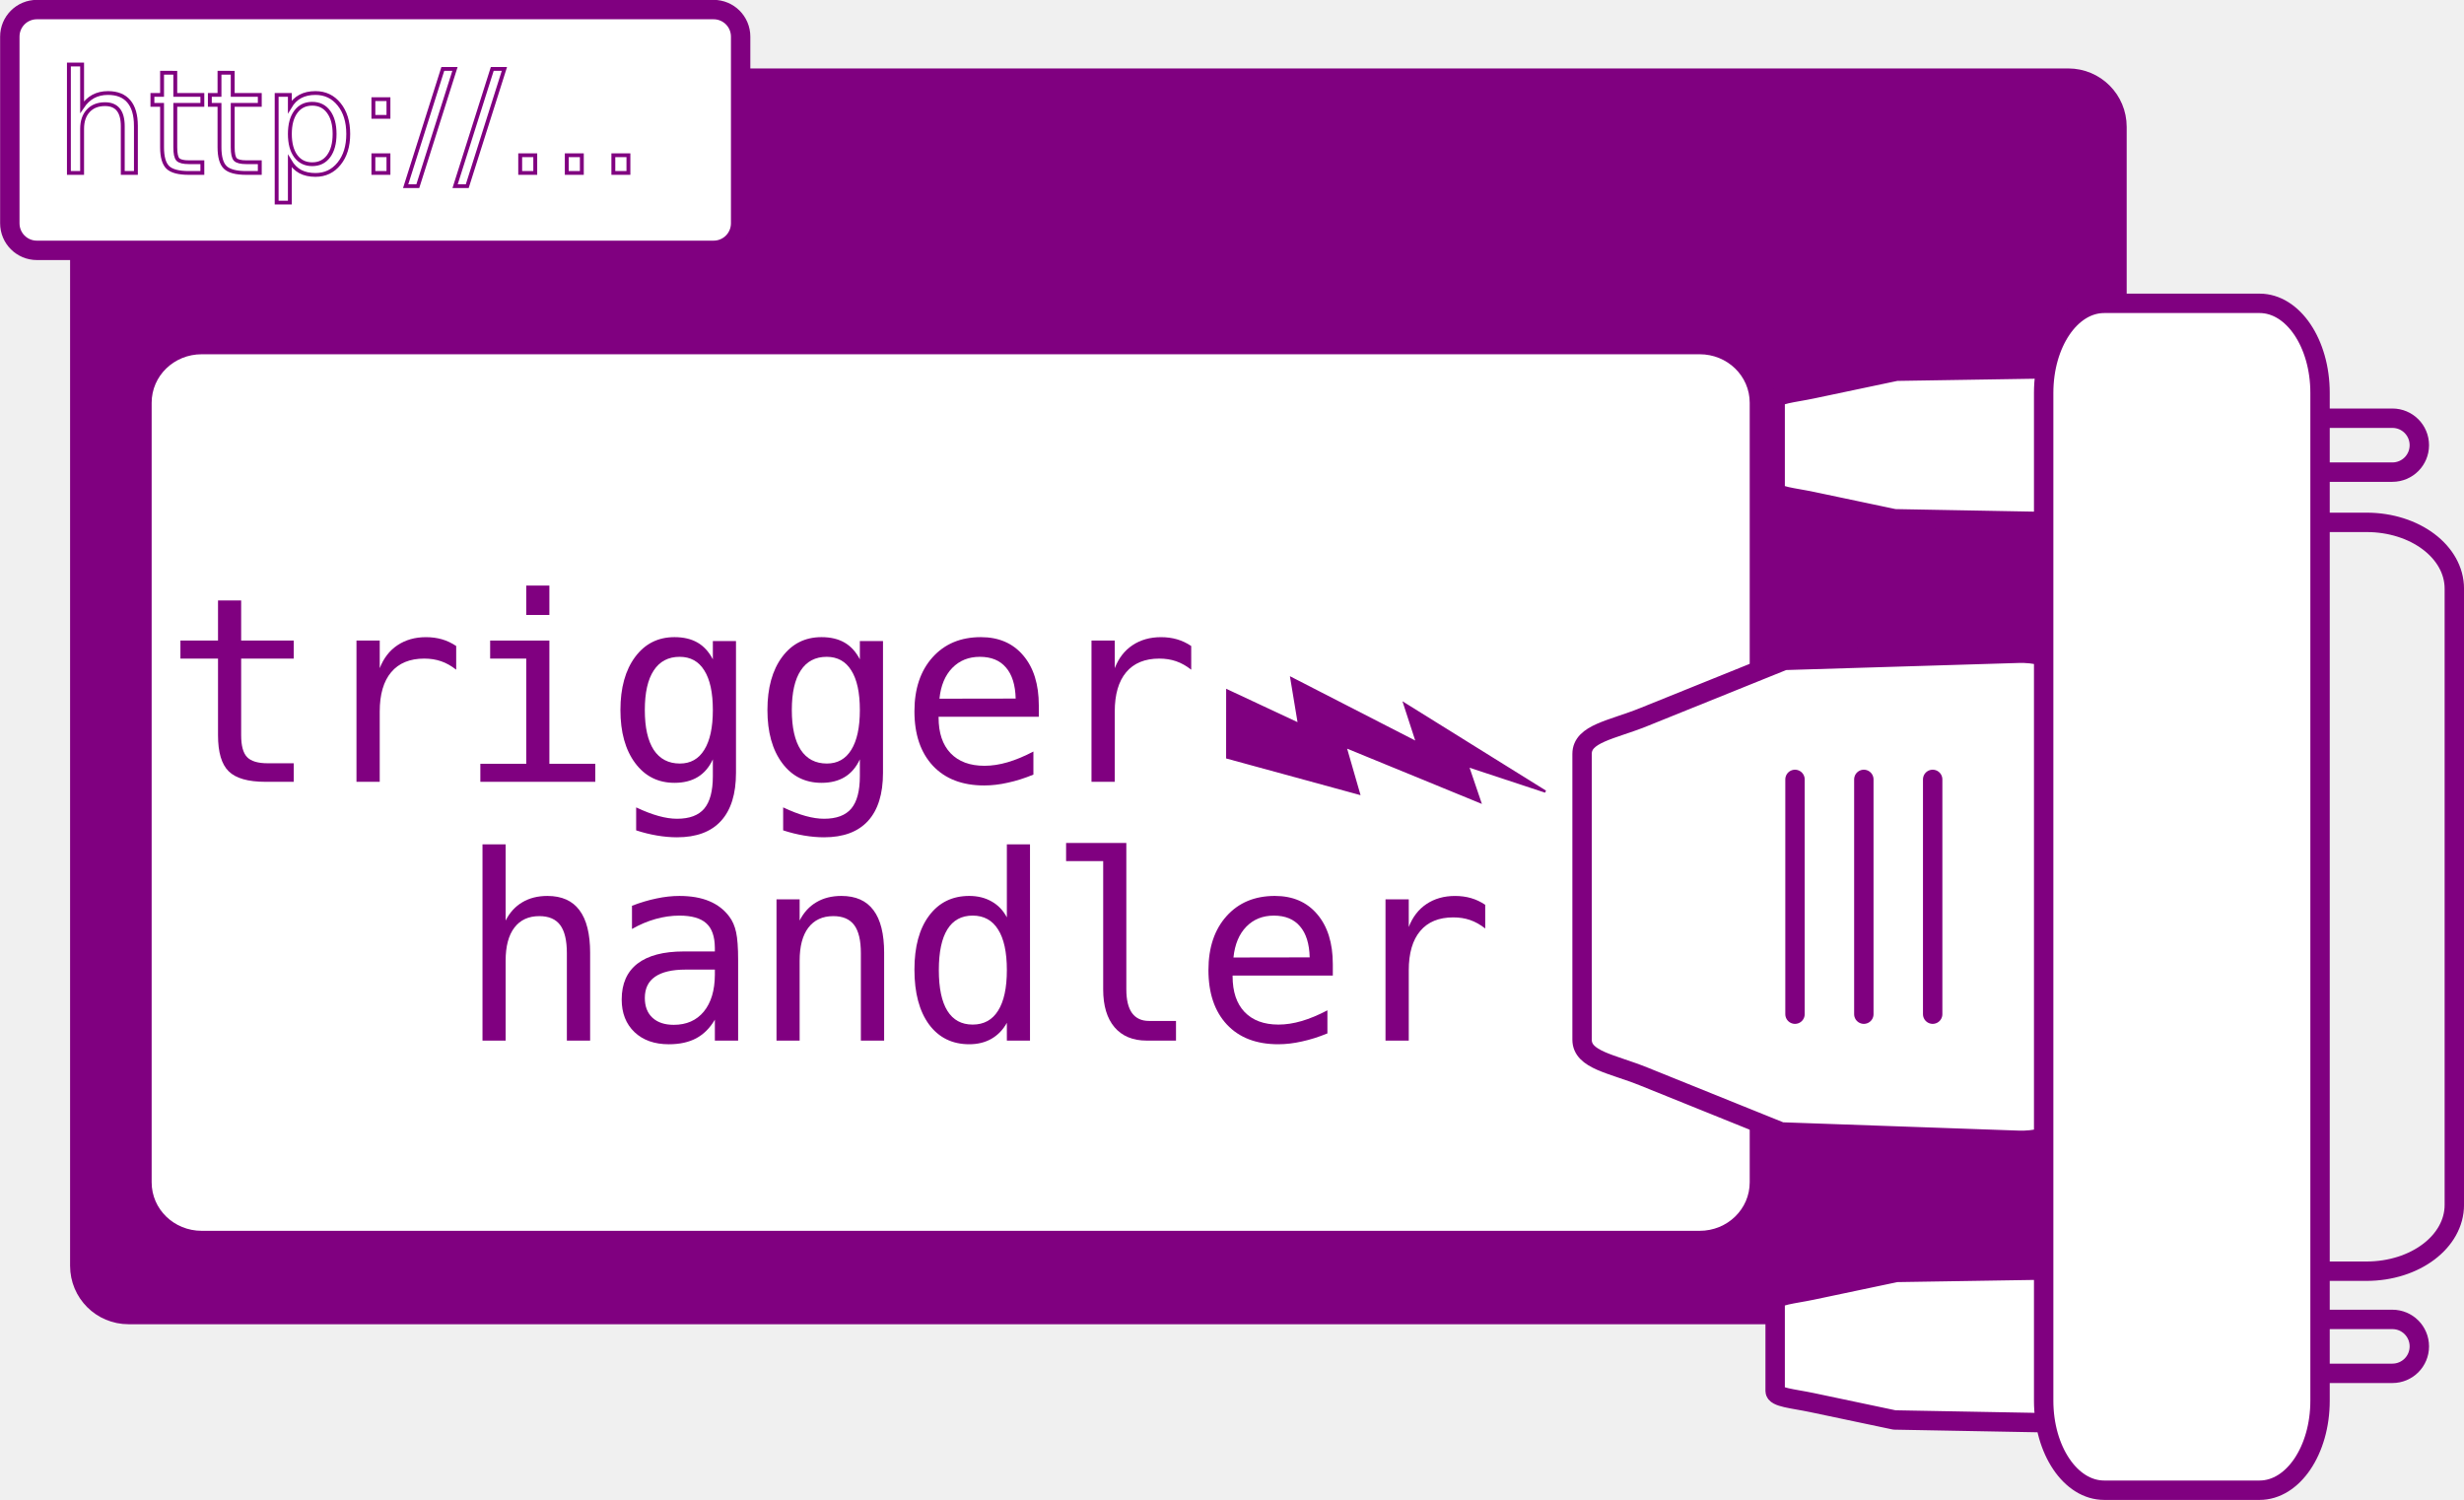
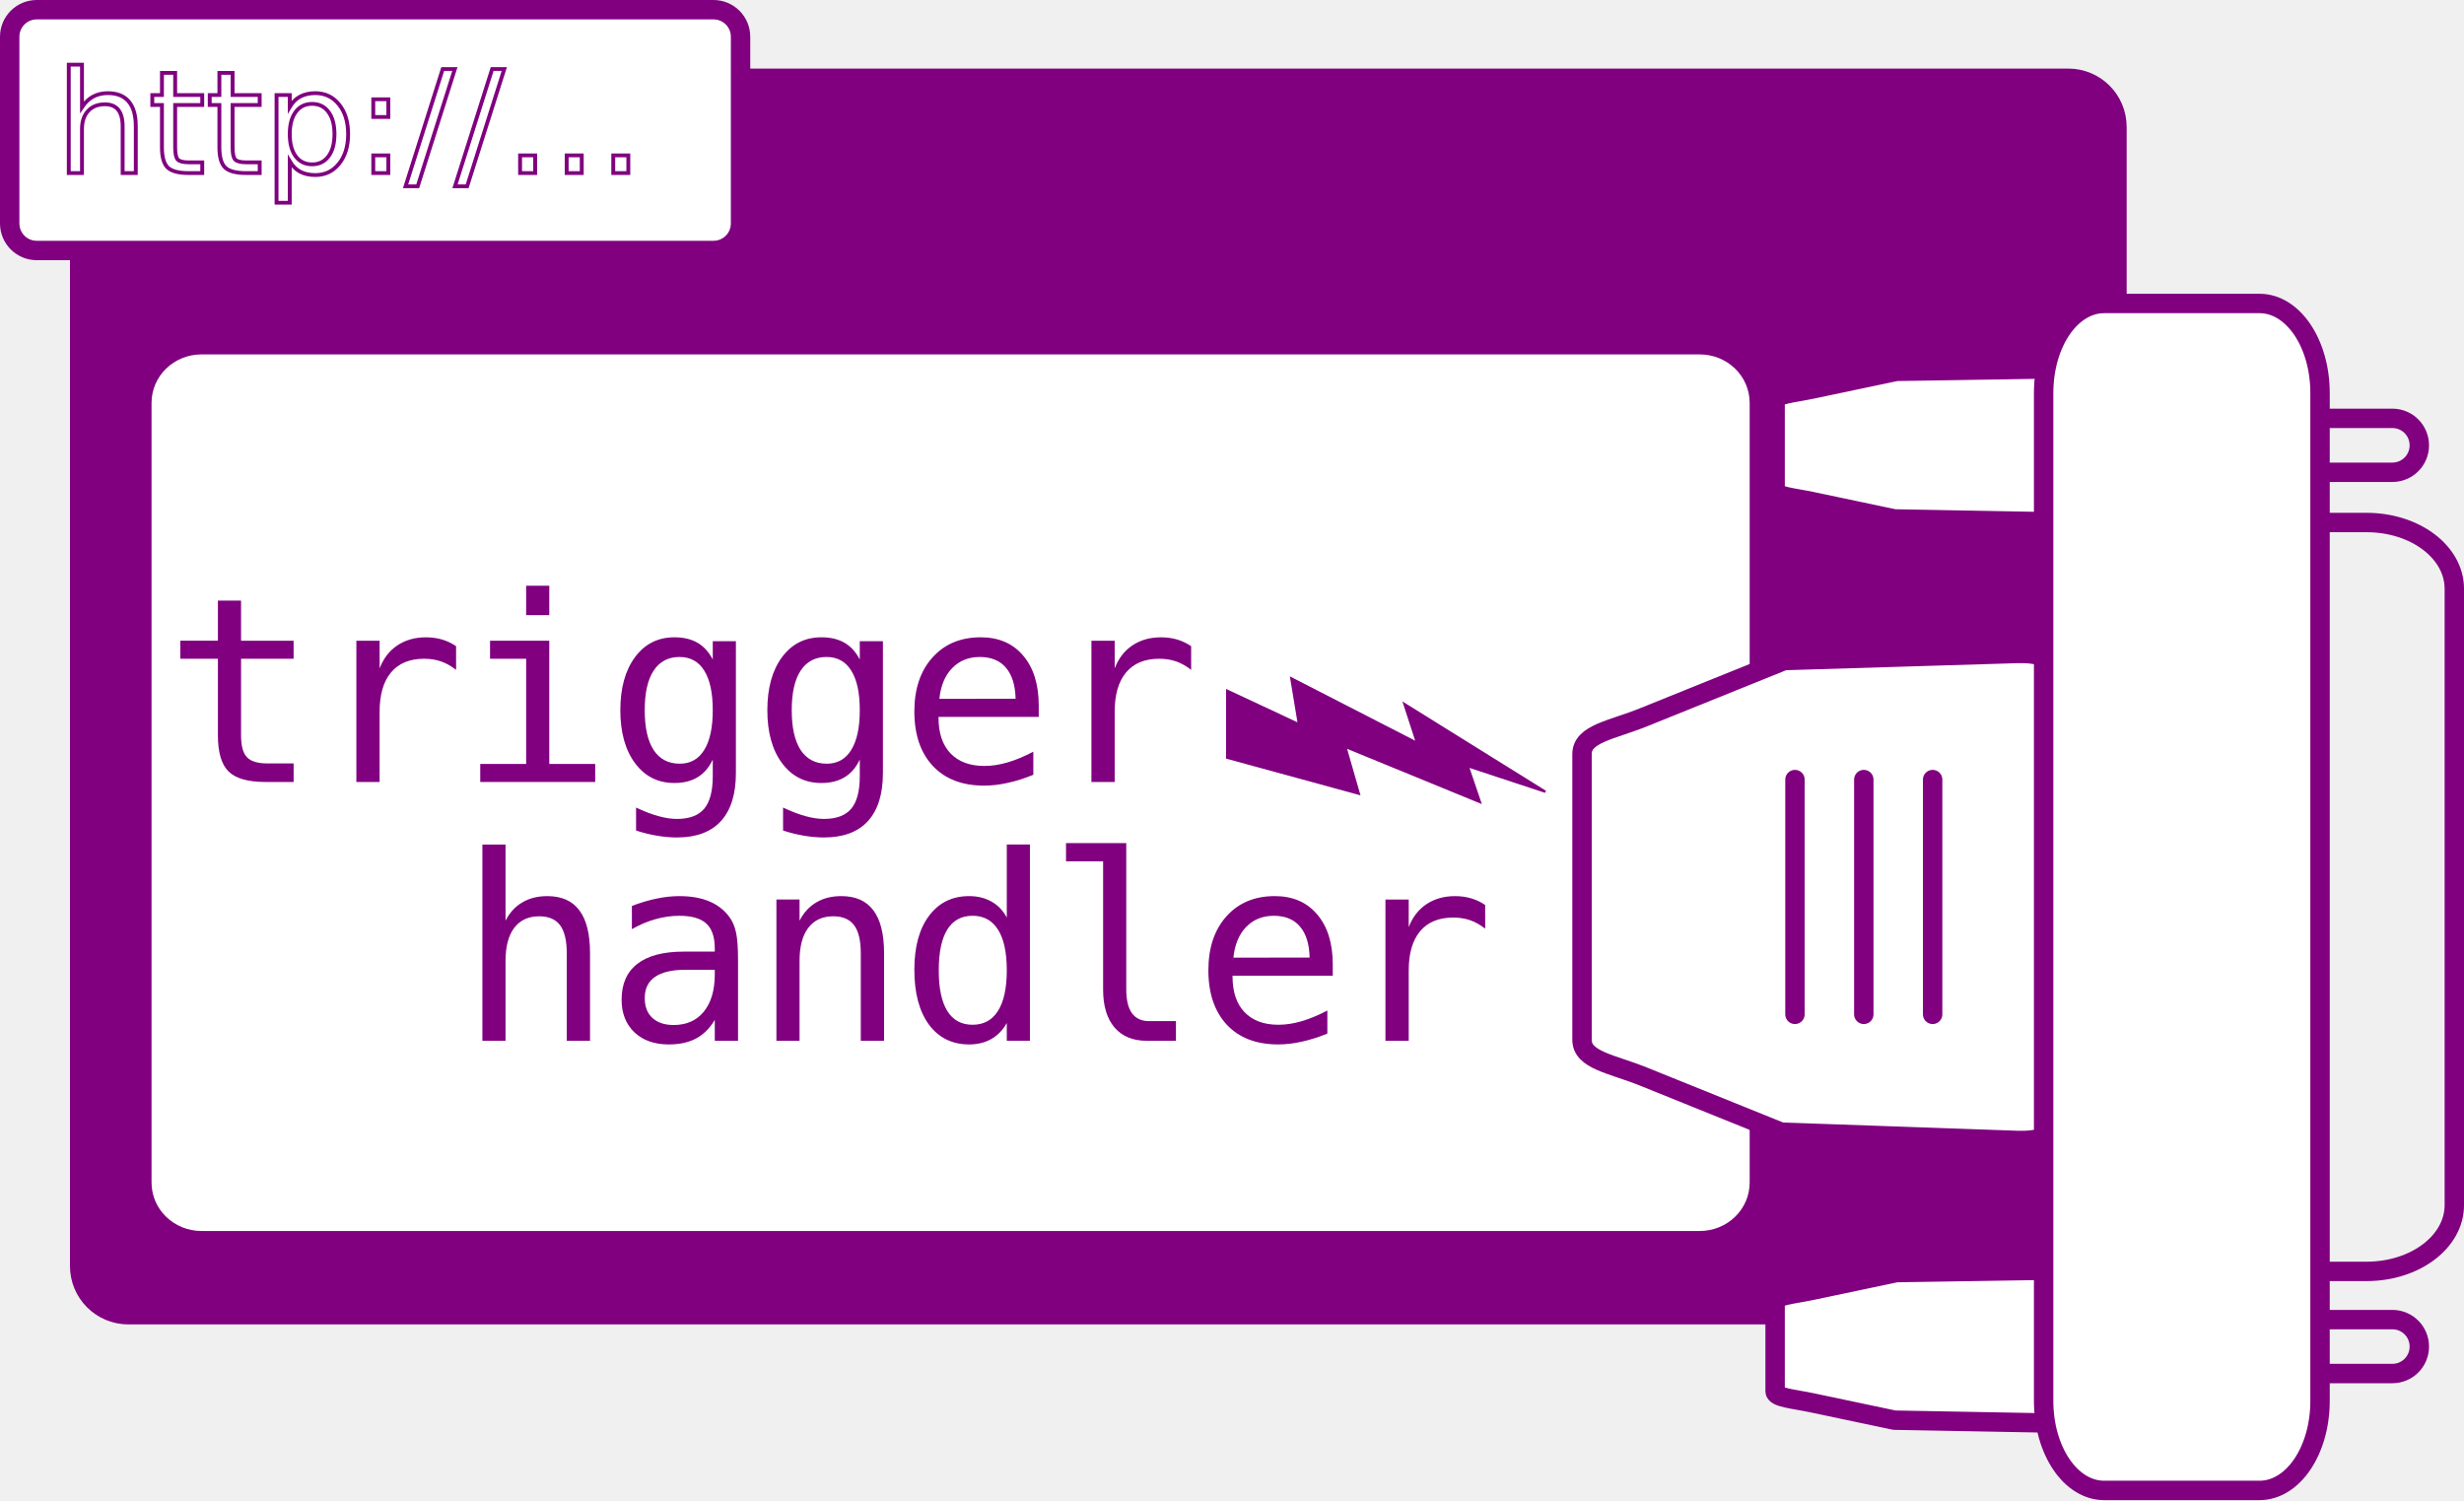
- <svg xmlns="http://www.w3.org/2000/svg" width="198.843mm" height="121.05mm" viewBox="0 0 198.843 121.05" version="1.1" id="svg1387">
+ <svg xmlns="http://www.w3.org/2000/svg" width="52.986mm" height="32.26mm" viewBox="0 0 52.986 32.26" version="1.1" id="svg1387">
  <defs id="defs1381" />
-   <g id="layer1" transform="translate(-22.28673,-32.36774)">
-     <path style="opacity:1;fill:#800080;fill-opacity:1;stroke:#800080;stroke-width:3.711;stroke-linecap:round;stroke-linejoin:bevel;stroke-miterlimit:4;stroke-dasharray:none;stroke-dashoffset:0;stroke-opacity:1" d="M 32.657,39.747 H 189.194 c 1.584,0 2.859,1.275 2.859,2.859 v 91.917 c 0,1.584 -1.275,2.859 -2.859,2.859 H 32.657 c -1.584,0 -2.859,-1.275 -2.859,-2.859 V 42.606 c 0,-1.584 1.275,-2.859 2.859,-2.859 z" id="rect1040" />
-     <path style="opacity:1;fill:#ffffff;fill-opacity:1;stroke:none;stroke-width:3.711;stroke-linecap:round;stroke-linejoin:bevel;stroke-miterlimit:4;stroke-dasharray:none;stroke-dashoffset:0;stroke-opacity:1" d="M 38.564,60.958 H 159.448 c 2.238,0 4.039,1.746 4.039,3.914 v 62.913 c 0,2.168 -1.801,3.914 -4.039,3.914 H 38.564 c -2.238,0 -4.039,-1.746 -4.039,-3.914 V 64.872 c 0,-2.168 1.801,-3.914 4.039,-3.914 z" id="rect1040-1" />
-     <path style="opacity:1;fill:#ffffff;fill-opacity:1;stroke:#800080;stroke-width:1.565;stroke-linecap:round;stroke-linejoin:bevel;stroke-miterlimit:4;stroke-dasharray:none;stroke-dashoffset:0;stroke-opacity:1" d="m 154.925,90.242 11.345,-4.578 18.906,-0.575 c 2.661,-0.081 4.966,1.322 4.966,2.965 v 33.375 c 0,1.642 -2.305,3.058 -4.966,2.965 l -19.15,-0.674 -11.101,-4.48 c -2.562,-1.034 -4.966,-1.322 -4.966,-2.965 V 93.207 c 0,-1.642 2.404,-1.931 4.966,-2.965 z" id="rect36-3" />
-     <path style="opacity:1;fill:none;fill-opacity:1;stroke:#800080;stroke-width:1.565;stroke-linecap:round;stroke-linejoin:bevel;stroke-miterlimit:4;stroke-dasharray:none;stroke-dashoffset:0;stroke-opacity:1" d="m 207.187,138.849 h 8.162 c 1.206,0 2.176,0.971 2.176,2.176 0,1.206 -0.971,2.176 -2.176,2.176 h -8.162 c -1.206,0 -2.176,-0.971 -2.176,-2.176 0,-1.206 0.971,-2.176 2.176,-2.176 z" id="rect930-6" />
-     <path style="opacity:1;fill:#ffffff;fill-opacity:1;stroke:#800080;stroke-width:1.565;stroke-linecap:round;stroke-linejoin:bevel;stroke-miterlimit:4;stroke-dasharray:none;stroke-dashoffset:0;stroke-opacity:1" d="m 168.516,63.759 6.799,-1.432 11.329,-0.18 c 1.595,-0.025 2.976,0.414 2.976,0.928 v 10.442 c 0,0.514 -1.382,0.957 -2.976,0.928 l -11.476,-0.211 -6.652,-1.402 c -1.535,-0.324 -2.976,-0.414 -2.976,-0.928 v -7.217 c 0,-0.514 1.441,-0.604 2.976,-0.928 z" id="rect36-3-6" />
-     <path style="opacity:1;fill:#ffffff;fill-opacity:1;stroke:#800080;stroke-width:1.565;stroke-linecap:round;stroke-linejoin:bevel;stroke-miterlimit:4;stroke-dasharray:none;stroke-dashoffset:0;stroke-opacity:1" d="m 168.516,136.489 6.799,-1.432 11.329,-0.18 c 1.595,-0.025 2.976,0.414 2.976,0.928 v 10.442 c 0,0.514 -1.382,0.957 -2.976,0.928 l -11.476,-0.211 -6.652,-1.402 c -1.535,-0.324 -2.976,-0.414 -2.976,-0.928 v -7.217 c 0,-0.514 1.441,-0.604 2.976,-0.928 z" id="rect36-3-6-7" />
-     <path style="opacity:1;fill:none;fill-opacity:1;stroke:#800080;stroke-width:1.565;stroke-linecap:round;stroke-linejoin:bevel;stroke-miterlimit:4;stroke-dasharray:none;stroke-dashoffset:0;stroke-opacity:1" d="m 207.187,66.119 h 8.162 c 1.206,0 2.176,0.971 2.176,2.176 0,1.206 -0.971,2.176 -2.176,2.176 h -8.162 c -1.206,0 -2.176,-0.971 -2.176,-2.176 0,-1.206 0.971,-2.176 2.176,-2.176 z" id="rect930" />
-     <path style="opacity:1;fill:#000000;fill-opacity:0;stroke:#800080;stroke-width:1.565;stroke-linecap:round;stroke-linejoin:bevel;stroke-miterlimit:4;stroke-dasharray:none;stroke-dashoffset:0;stroke-opacity:1" d="m 209.513,74.524 h 3.751 c 3.925,0 7.085,2.387 7.085,5.351 v 49.732 c 0,2.964 -3.16,5.351 -7.085,5.351 h -3.751" id="rect32" />
-     <path style="opacity:1;fill:#ffffff;fill-opacity:1;stroke:#800080;stroke-width:1.565;stroke-linecap:round;stroke-linejoin:bevel;stroke-miterlimit:4;stroke-dasharray:none;stroke-dashoffset:0;stroke-opacity:1" d="m 192.088,56.848 h 12.546 c 2.703,0 4.879,3.222 4.879,7.225 v 81.336 c 0,4.003 -2.176,7.225 -4.879,7.225 h -12.546 c -2.703,0 -4.879,-3.222 -4.879,-7.225 V 64.074 c 0,-4.003 2.176,-7.225 4.879,-7.225 z" id="rect36" />
-     <path style="fill:none;stroke:#800080;stroke-width:1.565;stroke-linecap:round;stroke-linejoin:miter;stroke-miterlimit:4;stroke-dasharray:none;stroke-opacity:1" d="m 167.142,95.268 v 18.947" id="path892" />
-     <path style="fill:none;stroke:#800080;stroke-width:1.565;stroke-linecap:round;stroke-linejoin:miter;stroke-miterlimit:4;stroke-dasharray:none;stroke-opacity:1" d="m 172.697,95.268 v 18.947" id="path892-5" />
-     <path style="fill:none;stroke:#800080;stroke-width:1.565;stroke-linecap:round;stroke-linejoin:miter;stroke-miterlimit:4;stroke-dasharray:none;stroke-opacity:1" d="m 178.252,95.268 v 18.947" id="path892-3" />
-     <g aria-label="trigger    handler " transform="scale(0.9984936,1.001509)" style="font-style:normal;font-weight:normal;font-size:20.814px;line-height:0.5;font-family:sans-serif;letter-spacing:0px;word-spacing:0px;fill:#800080;fill-opacity:1;stroke:none;stroke-width:0.327" id="text967">
-       <path d="m 41.811,80.705 v 3.232 h 4.248 v 1.453 h -4.248 v 6.179 q 0,1.26 0.478,1.758 0.478,0.498 1.667,0.498 h 2.104 v 1.494 h -2.287 q -2.104,0 -2.968,-0.844 -0.864,-0.844 -0.864,-2.907 v -6.179 h -3.039 v -1.453 h 3.039 v -3.232 z" style="font-style:normal;font-variant:normal;font-weight:normal;font-stretch:normal;font-family:monospace;-inkscape-font-specification:monospace;letter-spacing:-0.64px;fill:#800080;stroke:none;stroke-width:0.327" id="path1556" />
-       <path d="m 59.19,86.284 q -0.6,-0.468 -1.22,-0.681 -0.62,-0.213 -1.362,-0.213 -1.748,0 -2.673,1.098 -0.925,1.098 -0.925,3.171 v 5.661 H 51.131 V 83.937 h 1.88 v 2.226 q 0.468,-1.209 1.433,-1.85 0.976,-0.65 2.307,-0.65 0.691,0 1.291,0.173 0.6,0.173 1.148,0.539 z" style="font-style:normal;font-variant:normal;font-weight:normal;font-stretch:normal;font-family:monospace;-inkscape-font-specification:monospace;letter-spacing:-0.64px;fill:#800080;stroke:none;stroke-width:0.327" id="path1558" />
-       <path d="m 61.935,83.937 h 4.787 v 9.929 h 3.71 v 1.453 h -9.289 v -1.453 h 3.71 V 85.39 H 61.935 Z m 2.917,-4.431 h 1.87 v 2.368 h -1.87 z" style="font-style:normal;font-variant:normal;font-weight:normal;font-stretch:normal;font-family:monospace;-inkscape-font-specification:monospace;letter-spacing:-0.64px;fill:#800080;stroke:none;stroke-width:0.327" id="path1560" />
-       <path d="m 79.934,89.536 q 0,-2.104 -0.691,-3.191 -0.681,-1.098 -1.992,-1.098 -1.372,0 -2.094,1.098 -0.722,1.087 -0.722,3.191 0,2.104 0.722,3.212 0.732,1.098 2.114,1.098 1.291,0 1.972,-1.108 0.691,-1.108 0.691,-3.201 z m 1.87,5.051 q 0,2.561 -1.209,3.882 -1.209,1.321 -3.557,1.321 -0.772,0 -1.616,-0.142 -0.844,-0.142 -1.687,-0.417 v -1.85 q 0.996,0.468 1.809,0.691 0.813,0.224 1.494,0.224 1.514,0 2.205,-0.823 0.691,-0.823 0.691,-2.612 v -0.081 -1.27 q -0.447,0.955 -1.22,1.423 -0.772,0.468 -1.88,0.468 -1.992,0 -3.181,-1.596 -1.189,-1.596 -1.189,-4.269 0,-2.683 1.189,-4.279 1.189,-1.596 3.181,-1.596 1.098,0 1.86,0.437 0.762,0.437 1.24,1.352 v -1.474 h 1.87 z" style="font-style:normal;font-variant:normal;font-weight:normal;font-stretch:normal;font-family:monospace;-inkscape-font-specification:monospace;letter-spacing:-0.64px;fill:#800080;stroke:none;stroke-width:0.327" id="path1562" />
-       <path d="m 91.815,89.536 q 0,-2.104 -0.691,-3.191 -0.681,-1.098 -1.992,-1.098 -1.372,0 -2.094,1.098 -0.722,1.087 -0.722,3.191 0,2.104 0.722,3.212 0.732,1.098 2.114,1.098 1.291,0 1.972,-1.108 0.691,-1.108 0.691,-3.201 z m 1.87,5.051 q 0,2.561 -1.209,3.882 -1.209,1.321 -3.557,1.321 -0.772,0 -1.616,-0.142 -0.844,-0.142 -1.687,-0.417 v -1.85 q 0.996,0.468 1.809,0.691 0.813,0.224 1.494,0.224 1.514,0 2.205,-0.823 0.691,-0.823 0.691,-2.612 v -0.081 -1.27 q -0.447,0.955 -1.22,1.423 -0.772,0.468 -1.88,0.468 -1.992,0 -3.181,-1.596 -1.189,-1.596 -1.189,-4.269 0,-2.683 1.189,-4.279 1.189,-1.596 3.181,-1.596 1.098,0 1.86,0.437 0.762,0.437 1.24,1.352 v -1.474 h 1.87 z" style="font-style:normal;font-variant:normal;font-weight:normal;font-stretch:normal;font-family:monospace;-inkscape-font-specification:monospace;letter-spacing:-0.64px;fill:#800080;stroke:none;stroke-width:0.327" id="path1564" />
-       <path d="m 106.278,89.16 v 0.915 h -8.1 v 0.061 q 0,1.86 0.966,2.876 0.976,1.016 2.744,1.016 0.894,0 1.87,-0.285 0.976,-0.285 2.083,-0.864 v 1.86 q -1.067,0.437 -2.063,0.65 -0.986,0.224 -1.911,0.224 -2.653,0 -4.147,-1.585 -1.494,-1.596 -1.494,-4.391 0,-2.724 1.464,-4.35 1.464,-1.626 3.903,-1.626 2.175,0 3.425,1.474 1.26,1.474 1.26,4.025 z m -1.87,-0.549 q -0.041,-1.646 -0.783,-2.5 -0.732,-0.864 -2.114,-0.864 -1.352,0 -2.226,0.894 -0.874,0.894 -1.037,2.48 z" style="font-style:normal;font-variant:normal;font-weight:normal;font-stretch:normal;font-family:monospace;-inkscape-font-specification:monospace;letter-spacing:-0.64px;fill:#800080;stroke:none;stroke-width:0.327" id="path1566" />
-       <path d="m 118.596,86.284 q -0.6,-0.468 -1.22,-0.681 -0.62,-0.213 -1.362,-0.213 -1.748,0 -2.673,1.098 -0.925,1.098 -0.925,3.171 v 5.661 h -1.88 V 83.937 h 1.88 v 2.226 q 0.468,-1.209 1.433,-1.85 0.976,-0.65 2.307,-0.65 0.691,0 1.291,0.173 0.6,0.173 1.148,0.539 z" style="font-style:normal;font-variant:normal;font-weight:normal;font-stretch:normal;font-family:monospace;-inkscape-font-specification:monospace;letter-spacing:-0.64px;fill:#800080;stroke:none;stroke-width:0.327" id="path1568" />
-       <path d="m 70.015,109.12 v 7.053 h -1.88 v -7.053 q 0,-1.535 -0.539,-2.256 -0.539,-0.722 -1.687,-0.722 -1.311,0 -2.022,0.935 -0.701,0.925 -0.701,2.663 v 6.433 h -1.87 v -15.814 h 1.87 v 6.139 q 0.498,-0.976 1.352,-1.474 0.854,-0.508 2.022,-0.508 1.738,0 2.592,1.148 0.864,1.138 0.864,3.455 z" style="font-style:normal;font-variant:normal;font-weight:normal;font-stretch:normal;font-family:monospace;-inkscape-font-specification:monospace;letter-spacing:-0.64px;fill:#800080;stroke:none;stroke-width:0.327" id="path1570" />
-       <path d="m 78.349,110.451 h -0.62 q -1.636,0 -2.47,0.579 -0.823,0.569 -0.823,1.707 0,1.026 0.62,1.596 0.62,0.569 1.718,0.569 1.545,0 2.429,-1.067 0.884,-1.077 0.894,-2.968 v -0.417 z m 3.628,-0.772 v 6.494 H 80.097 v -1.687 q -0.6,1.016 -1.514,1.504 -0.905,0.478 -2.205,0.478 -1.738,0 -2.775,-0.976 -1.037,-0.986 -1.037,-2.632 0,-1.901 1.27,-2.886 1.281,-0.986 3.75,-0.986 h 2.51 v -0.295 q -0.01,-1.362 -0.691,-1.972 -0.681,-0.62 -2.175,-0.62 -0.955,0 -1.931,0.274 -0.976,0.274 -1.901,0.803 v -1.87 q 1.037,-0.396 1.982,-0.589 0.955,-0.203 1.85,-0.203 1.413,0 2.409,0.417 1.006,0.417 1.626,1.25 0.386,0.508 0.549,1.26 0.163,0.742 0.163,2.236 z" style="font-style:normal;font-variant:normal;font-weight:normal;font-stretch:normal;font-family:monospace;-inkscape-font-specification:monospace;letter-spacing:-0.64px;fill:#800080;stroke:none;stroke-width:0.327" id="path1572" />
-       <path d="m 93.777,109.12 v 7.053 h -1.88 v -7.053 q 0,-1.535 -0.539,-2.256 -0.539,-0.722 -1.687,-0.722 -1.311,0 -2.022,0.935 -0.701,0.925 -0.701,2.663 v 6.433 h -1.87 v -11.383 h 1.87 v 1.707 q 0.498,-0.976 1.352,-1.474 0.854,-0.508 2.022,-0.508 1.738,0 2.592,1.148 0.864,1.138 0.864,3.455 z" style="font-style:normal;font-variant:normal;font-weight:normal;font-stretch:normal;font-family:monospace;-inkscape-font-specification:monospace;letter-spacing:-0.64px;fill:#800080;stroke:none;stroke-width:0.327" id="path1574" />
-       <path d="m 103.696,106.243 v -5.885 h 1.87 v 15.814 h -1.87 v -1.433 q -0.468,0.844 -1.25,1.291 -0.772,0.437 -1.789,0.437 -2.063,0 -3.252,-1.596 -1.179,-1.606 -1.179,-4.421 0,-2.775 1.189,-4.35 1.189,-1.585 3.242,-1.585 1.026,0 1.809,0.447 0.783,0.437 1.23,1.281 z m -5.498,4.248 q 0,2.175 0.691,3.283 0.691,1.108 2.043,1.108 1.352,0 2.053,-1.118 0.711,-1.118 0.711,-3.273 0,-2.165 -0.711,-3.273 -0.701,-1.118 -2.053,-1.118 -1.352,0 -2.043,1.108 -0.691,1.108 -0.691,3.283 z" style="font-style:normal;font-variant:normal;font-weight:normal;font-stretch:normal;font-family:monospace;-inkscape-font-specification:monospace;letter-spacing:-0.64px;fill:#800080;stroke:none;stroke-width:0.327" id="path1576" />
-       <path d="m 113.352,112.047 q 0,1.26 0.457,1.901 0.468,0.64 1.372,0.64 h 2.185 v 1.585 h -2.368 q -1.677,0 -2.602,-1.077 -0.915,-1.077 -0.915,-3.049 v -10.336 h -2.998 v -1.464 h 4.868 z" style="font-style:normal;font-variant:normal;font-weight:normal;font-stretch:normal;font-family:monospace;-inkscape-font-specification:monospace;letter-spacing:-0.64px;fill:#800080;stroke:none;stroke-width:0.327" id="path1578" />
-       <path d="m 130.04,110.014 v 0.915 h -8.1 v 0.061 q 0,1.86 0.966,2.876 0.976,1.016 2.744,1.016 0.894,0 1.87,-0.285 0.976,-0.285 2.083,-0.864 v 1.86 q -1.067,0.437 -2.063,0.65 -0.986,0.224 -1.911,0.224 -2.653,0 -4.147,-1.585 -1.494,-1.596 -1.494,-4.391 0,-2.724 1.464,-4.35 1.464,-1.626 3.903,-1.626 2.175,0 3.425,1.474 1.26,1.474 1.26,4.025 z m -1.87,-0.549 q -0.041,-1.646 -0.783,-2.5 -0.732,-0.864 -2.114,-0.864 -1.352,0 -2.226,0.894 -0.874,0.894 -1.037,2.48 z" style="font-style:normal;font-variant:normal;font-weight:normal;font-stretch:normal;font-family:monospace;-inkscape-font-specification:monospace;letter-spacing:-0.64px;fill:#800080;stroke:none;stroke-width:0.327" id="path1580" />
-       <path d="m 142.358,107.138 q -0.6,-0.468 -1.22,-0.681 -0.62,-0.213 -1.362,-0.213 -1.748,0 -2.673,1.098 -0.925,1.098 -0.925,3.171 v 5.661 h -1.88 v -11.383 h 1.88 v 2.226 q 0.468,-1.209 1.433,-1.85 0.976,-0.65 2.307,-0.65 0.691,0 1.291,0.173 0.6,0.173 1.148,0.539 z" style="font-style:normal;font-variant:normal;font-weight:normal;font-stretch:normal;font-family:monospace;-inkscape-font-specification:monospace;letter-spacing:-0.64px;fill:#800080;stroke:none;stroke-width:0.327" id="path1582" />
-     </g>
-     <path style="fill:#800080;stroke:#800080;stroke-width:0.183px;stroke-linecap:butt;stroke-linejoin:miter;stroke-opacity:1" d="m 121.325,93.507 10.625,2.903 -1.09,-3.778 10.864,4.455 -0.988,-2.903 6.266,2.068 -11.374,-7.08 1.022,3.142 -10.148,-5.21 0.613,3.699 -5.787,-2.706 z" id="path1020" />
-     <path style="opacity:1;fill:#ffffff;fill-opacity:1;stroke:#800080;stroke-width:1.565;stroke-linecap:round;stroke-linejoin:bevel;stroke-miterlimit:4;stroke-dasharray:none;stroke-dashoffset:0;stroke-opacity:1" d="m 25.265,33.14 h 54.605 c 1.211,0 2.186,0.975 2.186,2.186 v 15.06 c 0,1.211 -0.975,2.186 -2.186,2.186 h -54.605 c -1.211,0 -2.186,-0.975 -2.186,-2.186 V 35.326 c 0,-1.211 0.975,-2.186 2.186,-2.186 z" id="rect1171" />
-     <g aria-label="http://..." transform="scale(1.012604,0.9875533)" style="font-style:normal;font-weight:normal;font-size:11.66px;line-height:1.25;font-family:sans-serif;letter-spacing:0px;word-spacing:0px;fill:none;fill-opacity:1;stroke:#800080;stroke-width:0.309;stroke-miterlimit:4;stroke-dasharray:none" id="text1089">
-       <path d="m 32.841,43.059 v 3.849 h -1.048 v -3.815 q 0,-0.905 -0.353,-1.355 -0.353,-0.45 -1.059,-0.45 -0.848,0 -1.338,0.541 -0.49,0.541 -0.49,1.475 v 3.604 h -1.053 v -8.859 h 1.053 v 3.473 q 0.376,-0.575 0.882,-0.86 0.512,-0.285 1.179,-0.285 1.099,0 1.662,0.683 0.564,0.678 0.564,1.998 z" style="fill:none;stroke:#800080;stroke-width:0.309;stroke-miterlimit:4;stroke-dasharray:none" id="path1586" />
-       <path d="m 35.978,38.721 v 1.811 h 2.158 v 0.814 h -2.158 v 3.462 q 0,0.78 0.211,1.002 0.216,0.222 0.871,0.222 h 1.076 v 0.877 h -1.076 q -1.213,0 -1.674,-0.45 -0.461,-0.455 -0.461,-1.651 v -3.462 H 34.156 V 40.531 h 0.769 v -1.811 z" style="fill:none;stroke:#800080;stroke-width:0.309;stroke-miterlimit:4;stroke-dasharray:none" id="path1588" />
-       <path d="m 40.555,38.721 v 1.811 h 2.158 v 0.814 h -2.158 v 3.462 q 0,0.78 0.211,1.002 0.216,0.222 0.871,0.222 h 1.076 v 0.877 h -1.076 q -1.213,0 -1.674,-0.45 -0.461,-0.455 -0.461,-1.651 v -3.462 H 38.733 V 40.531 h 0.769 v -1.811 z" style="fill:none;stroke:#800080;stroke-width:0.309;stroke-miterlimit:4;stroke-dasharray:none" id="path1590" />
-       <path d="m 45.11,45.951 v 3.382 H 44.057 V 40.531 h 1.053 v 0.968 q 0.33,-0.569 0.831,-0.843 0.507,-0.279 1.207,-0.279 1.161,0 1.885,0.922 0.729,0.922 0.729,2.425 0,1.503 -0.729,2.425 -0.723,0.922 -1.885,0.922 -0.7,0 -1.207,-0.273 -0.501,-0.279 -0.831,-0.848 z m 3.564,-2.226 q 0,-1.156 -0.478,-1.811 -0.473,-0.66 -1.304,-0.66 -0.831,0 -1.309,0.66 -0.473,0.655 -0.473,1.811 0,1.156 0.473,1.816 0.478,0.655 1.309,0.655 0.831,0 1.304,-0.655 0.478,-0.66 0.478,-1.816 z" style="fill:none;stroke:#800080;stroke-width:0.309;stroke-miterlimit:4;stroke-dasharray:none" id="path1592" />
-       <path d="m 51.766,45.462 h 1.201 v 1.446 h -1.201 z m 0,-4.583 h 1.201 v 1.446 h -1.201 z" style="fill:none;stroke:#800080;stroke-width:0.309;stroke-miterlimit:4;stroke-dasharray:none" id="path1594" />
-       <path d="m 57.3,38.407 h 0.968 l -2.961,9.582 h -0.968 z" style="fill:none;stroke:#800080;stroke-width:0.309;stroke-miterlimit:4;stroke-dasharray:none" id="path1596" />
-       <path d="m 61.24,38.407 h 0.968 l -2.961,9.582 h -0.968 z" style="fill:none;stroke:#800080;stroke-width:0.309;stroke-miterlimit:4;stroke-dasharray:none" id="path1598" />
-       <path d="m 63.466,45.462 h 1.201 v 1.446 h -1.201 z" style="fill:none;stroke:#800080;stroke-width:0.309;stroke-miterlimit:4;stroke-dasharray:none" id="path1600" />
-       <path d="m 67.178,45.462 h 1.201 v 1.446 h -1.201 z" style="fill:none;stroke:#800080;stroke-width:0.309;stroke-miterlimit:4;stroke-dasharray:none" id="path1602" />
-       <path d="m 70.89,45.462 h 1.201 v 1.446 h -1.201 z" style="fill:none;stroke:#800080;stroke-width:0.309;stroke-miterlimit:4;stroke-dasharray:none" id="path1604" />
+   <g id="layer1" transform="translate(-22.29659,-32.358)">
+     <g id="g1666" transform="matrix(0.2664841,0,0,0.2664841,16.3549,23.73511)">
+       <path id="rect1040" d="M 32.657,39.747 H 189.194 c 1.584,0 2.859,1.275 2.859,2.859 v 91.917 c 0,1.584 -1.275,2.859 -2.859,2.859 H 32.657 c -1.584,0 -2.859,-1.275 -2.859,-2.859 V 42.606 c 0,-1.584 1.275,-2.859 2.859,-2.859 z" style="opacity:1;fill:#800080;fill-opacity:1;stroke:#800080;stroke-width:3.711;stroke-linecap:round;stroke-linejoin:bevel;stroke-miterlimit:4;stroke-dasharray:none;stroke-dashoffset:0;stroke-opacity:1" />
+       <path id="rect1040-1" d="M 38.564,60.958 H 159.448 c 2.238,0 4.039,1.746 4.039,3.914 v 62.913 c 0,2.168 -1.801,3.914 -4.039,3.914 H 38.564 c -2.238,0 -4.039,-1.746 -4.039,-3.914 V 64.872 c 0,-2.168 1.801,-3.914 4.039,-3.914 z" style="opacity:1;fill:#ffffff;fill-opacity:1;stroke:none;stroke-width:3.711;stroke-linecap:round;stroke-linejoin:bevel;stroke-miterlimit:4;stroke-dasharray:none;stroke-dashoffset:0;stroke-opacity:1" />
+       <path id="rect36-3" d="m 154.925,90.242 11.345,-4.578 18.906,-0.575 c 2.661,-0.081 4.966,1.322 4.966,2.965 v 33.375 c 0,1.642 -2.305,3.058 -4.966,2.965 l -19.15,-0.674 -11.101,-4.48 c -2.562,-1.034 -4.966,-1.322 -4.966,-2.965 V 93.207 c 0,-1.642 2.404,-1.931 4.966,-2.965 z" style="opacity:1;fill:#ffffff;fill-opacity:1;stroke:#800080;stroke-width:1.565;stroke-linecap:round;stroke-linejoin:bevel;stroke-miterlimit:4;stroke-dasharray:none;stroke-dashoffset:0;stroke-opacity:1" />
+       <path id="rect930-6" d="m 207.187,138.849 h 8.162 c 1.206,0 2.176,0.971 2.176,2.176 0,1.206 -0.971,2.176 -2.176,2.176 h -8.162 c -1.206,0 -2.176,-0.971 -2.176,-2.176 0,-1.206 0.971,-2.176 2.176,-2.176 z" style="opacity:1;fill:none;fill-opacity:1;stroke:#800080;stroke-width:1.565;stroke-linecap:round;stroke-linejoin:bevel;stroke-miterlimit:4;stroke-dasharray:none;stroke-dashoffset:0;stroke-opacity:1" />
+       <path id="rect36-3-6" d="m 168.516,63.759 6.799,-1.432 11.329,-0.18 c 1.595,-0.025 2.976,0.414 2.976,0.928 v 10.442 c 0,0.514 -1.382,0.957 -2.976,0.928 l -11.476,-0.211 -6.652,-1.402 c -1.535,-0.324 -2.976,-0.414 -2.976,-0.928 v -7.217 c 0,-0.514 1.441,-0.604 2.976,-0.928 z" style="opacity:1;fill:#ffffff;fill-opacity:1;stroke:#800080;stroke-width:1.565;stroke-linecap:round;stroke-linejoin:bevel;stroke-miterlimit:4;stroke-dasharray:none;stroke-dashoffset:0;stroke-opacity:1" />
+       <path id="rect36-3-6-7" d="m 168.516,136.489 6.799,-1.432 11.329,-0.18 c 1.595,-0.025 2.976,0.414 2.976,0.928 v 10.442 c 0,0.514 -1.382,0.957 -2.976,0.928 l -11.476,-0.211 -6.652,-1.402 c -1.535,-0.324 -2.976,-0.414 -2.976,-0.928 v -7.217 c 0,-0.514 1.441,-0.604 2.976,-0.928 z" style="opacity:1;fill:#ffffff;fill-opacity:1;stroke:#800080;stroke-width:1.565;stroke-linecap:round;stroke-linejoin:bevel;stroke-miterlimit:4;stroke-dasharray:none;stroke-dashoffset:0;stroke-opacity:1" />
+       <path id="rect930" d="m 207.187,66.119 h 8.162 c 1.206,0 2.176,0.971 2.176,2.176 0,1.206 -0.971,2.176 -2.176,2.176 h -8.162 c -1.206,0 -2.176,-0.971 -2.176,-2.176 0,-1.206 0.971,-2.176 2.176,-2.176 z" style="opacity:1;fill:none;fill-opacity:1;stroke:#800080;stroke-width:1.565;stroke-linecap:round;stroke-linejoin:bevel;stroke-miterlimit:4;stroke-dasharray:none;stroke-dashoffset:0;stroke-opacity:1" />
+       <path id="rect32" d="m 209.513,74.524 h 3.751 c 3.925,0 7.085,2.387 7.085,5.351 v 49.732 c 0,2.964 -3.16,5.351 -7.085,5.351 h -3.751" style="opacity:1;fill:#000000;fill-opacity:0;stroke:#800080;stroke-width:1.565;stroke-linecap:round;stroke-linejoin:bevel;stroke-miterlimit:4;stroke-dasharray:none;stroke-dashoffset:0;stroke-opacity:1" />
+       <path id="rect36" d="m 192.088,56.848 h 12.546 c 2.703,0 4.879,3.222 4.879,7.225 v 81.336 c 0,4.003 -2.176,7.225 -4.879,7.225 h -12.546 c -2.703,0 -4.879,-3.222 -4.879,-7.225 V 64.074 c 0,-4.003 2.176,-7.225 4.879,-7.225 z" style="opacity:1;fill:#ffffff;fill-opacity:1;stroke:#800080;stroke-width:1.565;stroke-linecap:round;stroke-linejoin:bevel;stroke-miterlimit:4;stroke-dasharray:none;stroke-dashoffset:0;stroke-opacity:1" />
+       <path id="path892" d="m 167.142,95.268 v 18.947" style="fill:none;stroke:#800080;stroke-width:1.565;stroke-linecap:round;stroke-linejoin:miter;stroke-miterlimit:4;stroke-dasharray:none;stroke-opacity:1" />
+       <path id="path892-5" d="m 172.697,95.268 v 18.947" style="fill:none;stroke:#800080;stroke-width:1.565;stroke-linecap:round;stroke-linejoin:miter;stroke-miterlimit:4;stroke-dasharray:none;stroke-opacity:1" />
+       <path id="path892-3" d="m 178.252,95.268 v 18.947" style="fill:none;stroke:#800080;stroke-width:1.565;stroke-linecap:round;stroke-linejoin:miter;stroke-miterlimit:4;stroke-dasharray:none;stroke-opacity:1" />
+       <g id="text967" style="font-style:normal;font-weight:normal;font-size:20.814px;line-height:0.5;font-family:sans-serif;letter-spacing:0px;word-spacing:0px;fill:#800080;fill-opacity:1;stroke:none;stroke-width:0.327" transform="scale(0.9984936,1.001509)" aria-label="trigger    handler ">
+         <path id="path1556" style="font-style:normal;font-variant:normal;font-weight:normal;font-stretch:normal;font-family:monospace;-inkscape-font-specification:monospace;letter-spacing:-0.64px;fill:#800080;stroke:none;stroke-width:0.327" d="m 41.811,80.705 v 3.232 h 4.248 v 1.453 h -4.248 v 6.179 q 0,1.26 0.478,1.758 0.478,0.498 1.667,0.498 h 2.104 v 1.494 h -2.287 q -2.104,0 -2.968,-0.844 -0.864,-0.844 -0.864,-2.907 v -6.179 h -3.039 v -1.453 h 3.039 v -3.232 z" />
+         <path id="path1558" style="font-style:normal;font-variant:normal;font-weight:normal;font-stretch:normal;font-family:monospace;-inkscape-font-specification:monospace;letter-spacing:-0.64px;fill:#800080;stroke:none;stroke-width:0.327" d="m 59.19,86.284 q -0.6,-0.468 -1.22,-0.681 -0.62,-0.213 -1.362,-0.213 -1.748,0 -2.673,1.098 -0.925,1.098 -0.925,3.171 v 5.661 H 51.131 V 83.937 h 1.88 v 2.226 q 0.468,-1.209 1.433,-1.85 0.976,-0.65 2.307,-0.65 0.691,0 1.291,0.173 0.6,0.173 1.148,0.539 z" />
+         <path id="path1560" style="font-style:normal;font-variant:normal;font-weight:normal;font-stretch:normal;font-family:monospace;-inkscape-font-specification:monospace;letter-spacing:-0.64px;fill:#800080;stroke:none;stroke-width:0.327" d="m 61.935,83.937 h 4.787 v 9.929 h 3.71 v 1.453 h -9.289 v -1.453 h 3.71 V 85.39 H 61.935 Z m 2.917,-4.431 h 1.87 v 2.368 h -1.87 z" />
+         <path id="path1562" style="font-style:normal;font-variant:normal;font-weight:normal;font-stretch:normal;font-family:monospace;-inkscape-font-specification:monospace;letter-spacing:-0.64px;fill:#800080;stroke:none;stroke-width:0.327" d="m 79.934,89.536 q 0,-2.104 -0.691,-3.191 -0.681,-1.098 -1.992,-1.098 -1.372,0 -2.094,1.098 -0.722,1.087 -0.722,3.191 0,2.104 0.722,3.212 0.732,1.098 2.114,1.098 1.291,0 1.972,-1.108 0.691,-1.108 0.691,-3.201 z m 1.87,5.051 q 0,2.561 -1.209,3.882 -1.209,1.321 -3.557,1.321 -0.772,0 -1.616,-0.142 -0.844,-0.142 -1.687,-0.417 v -1.85 q 0.996,0.468 1.809,0.691 0.813,0.224 1.494,0.224 1.514,0 2.205,-0.823 0.691,-0.823 0.691,-2.612 v -0.081 -1.27 q -0.447,0.955 -1.22,1.423 -0.772,0.468 -1.88,0.468 -1.992,0 -3.181,-1.596 -1.189,-1.596 -1.189,-4.269 0,-2.683 1.189,-4.279 1.189,-1.596 3.181,-1.596 1.098,0 1.86,0.437 0.762,0.437 1.24,1.352 v -1.474 h 1.87 z" />
+         <path id="path1564" style="font-style:normal;font-variant:normal;font-weight:normal;font-stretch:normal;font-family:monospace;-inkscape-font-specification:monospace;letter-spacing:-0.64px;fill:#800080;stroke:none;stroke-width:0.327" d="m 91.815,89.536 q 0,-2.104 -0.691,-3.191 -0.681,-1.098 -1.992,-1.098 -1.372,0 -2.094,1.098 -0.722,1.087 -0.722,3.191 0,2.104 0.722,3.212 0.732,1.098 2.114,1.098 1.291,0 1.972,-1.108 0.691,-1.108 0.691,-3.201 z m 1.87,5.051 q 0,2.561 -1.209,3.882 -1.209,1.321 -3.557,1.321 -0.772,0 -1.616,-0.142 -0.844,-0.142 -1.687,-0.417 v -1.85 q 0.996,0.468 1.809,0.691 0.813,0.224 1.494,0.224 1.514,0 2.205,-0.823 0.691,-0.823 0.691,-2.612 v -0.081 -1.27 q -0.447,0.955 -1.22,1.423 -0.772,0.468 -1.88,0.468 -1.992,0 -3.181,-1.596 -1.189,-1.596 -1.189,-4.269 0,-2.683 1.189,-4.279 1.189,-1.596 3.181,-1.596 1.098,0 1.86,0.437 0.762,0.437 1.24,1.352 v -1.474 h 1.87 z" />
+         <path id="path1566" style="font-style:normal;font-variant:normal;font-weight:normal;font-stretch:normal;font-family:monospace;-inkscape-font-specification:monospace;letter-spacing:-0.64px;fill:#800080;stroke:none;stroke-width:0.327" d="m 106.278,89.16 v 0.915 h -8.1 v 0.061 q 0,1.86 0.966,2.876 0.976,1.016 2.744,1.016 0.894,0 1.87,-0.285 0.976,-0.285 2.083,-0.864 v 1.86 q -1.067,0.437 -2.063,0.65 -0.986,0.224 -1.911,0.224 -2.653,0 -4.147,-1.585 -1.494,-1.596 -1.494,-4.391 0,-2.724 1.464,-4.35 1.464,-1.626 3.903,-1.626 2.175,0 3.425,1.474 1.26,1.474 1.26,4.025 z m -1.87,-0.549 q -0.041,-1.646 -0.783,-2.5 -0.732,-0.864 -2.114,-0.864 -1.352,0 -2.226,0.894 -0.874,0.894 -1.037,2.48 z" />
+         <path id="path1568" style="font-style:normal;font-variant:normal;font-weight:normal;font-stretch:normal;font-family:monospace;-inkscape-font-specification:monospace;letter-spacing:-0.64px;fill:#800080;stroke:none;stroke-width:0.327" d="m 118.596,86.284 q -0.6,-0.468 -1.22,-0.681 -0.62,-0.213 -1.362,-0.213 -1.748,0 -2.673,1.098 -0.925,1.098 -0.925,3.171 v 5.661 h -1.88 V 83.937 h 1.88 v 2.226 q 0.468,-1.209 1.433,-1.85 0.976,-0.65 2.307,-0.65 0.691,0 1.291,0.173 0.6,0.173 1.148,0.539 z" />
+         <path id="path1570" style="font-style:normal;font-variant:normal;font-weight:normal;font-stretch:normal;font-family:monospace;-inkscape-font-specification:monospace;letter-spacing:-0.64px;fill:#800080;stroke:none;stroke-width:0.327" d="m 70.015,109.12 v 7.053 h -1.88 v -7.053 q 0,-1.535 -0.539,-2.256 -0.539,-0.722 -1.687,-0.722 -1.311,0 -2.022,0.935 -0.701,0.925 -0.701,2.663 v 6.433 h -1.87 v -15.814 h 1.87 v 6.139 q 0.498,-0.976 1.352,-1.474 0.854,-0.508 2.022,-0.508 1.738,0 2.592,1.148 0.864,1.138 0.864,3.455 z" />
+         <path id="path1572" style="font-style:normal;font-variant:normal;font-weight:normal;font-stretch:normal;font-family:monospace;-inkscape-font-specification:monospace;letter-spacing:-0.64px;fill:#800080;stroke:none;stroke-width:0.327" d="m 78.349,110.451 h -0.62 q -1.636,0 -2.47,0.579 -0.823,0.569 -0.823,1.707 0,1.026 0.62,1.596 0.62,0.569 1.718,0.569 1.545,0 2.429,-1.067 0.884,-1.077 0.894,-2.968 v -0.417 z m 3.628,-0.772 v 6.494 H 80.097 v -1.687 q -0.6,1.016 -1.514,1.504 -0.905,0.478 -2.205,0.478 -1.738,0 -2.775,-0.976 -1.037,-0.986 -1.037,-2.632 0,-1.901 1.27,-2.886 1.281,-0.986 3.75,-0.986 h 2.51 v -0.295 q -0.01,-1.362 -0.691,-1.972 -0.681,-0.62 -2.175,-0.62 -0.955,0 -1.931,0.274 -0.976,0.274 -1.901,0.803 v -1.87 q 1.037,-0.396 1.982,-0.589 0.955,-0.203 1.85,-0.203 1.413,0 2.409,0.417 1.006,0.417 1.626,1.25 0.386,0.508 0.549,1.26 0.163,0.742 0.163,2.236 z" />
+         <path id="path1574" style="font-style:normal;font-variant:normal;font-weight:normal;font-stretch:normal;font-family:monospace;-inkscape-font-specification:monospace;letter-spacing:-0.64px;fill:#800080;stroke:none;stroke-width:0.327" d="m 93.777,109.12 v 7.053 h -1.88 v -7.053 q 0,-1.535 -0.539,-2.256 -0.539,-0.722 -1.687,-0.722 -1.311,0 -2.022,0.935 -0.701,0.925 -0.701,2.663 v 6.433 h -1.87 v -11.383 h 1.87 v 1.707 q 0.498,-0.976 1.352,-1.474 0.854,-0.508 2.022,-0.508 1.738,0 2.592,1.148 0.864,1.138 0.864,3.455 z" />
+         <path id="path1576" style="font-style:normal;font-variant:normal;font-weight:normal;font-stretch:normal;font-family:monospace;-inkscape-font-specification:monospace;letter-spacing:-0.64px;fill:#800080;stroke:none;stroke-width:0.327" d="m 103.696,106.243 v -5.885 h 1.87 v 15.814 h -1.87 v -1.433 q -0.468,0.844 -1.25,1.291 -0.772,0.437 -1.789,0.437 -2.063,0 -3.252,-1.596 -1.179,-1.606 -1.179,-4.421 0,-2.775 1.189,-4.35 1.189,-1.585 3.242,-1.585 1.026,0 1.809,0.447 0.783,0.437 1.23,1.281 z m -5.498,4.248 q 0,2.175 0.691,3.283 0.691,1.108 2.043,1.108 1.352,0 2.053,-1.118 0.711,-1.118 0.711,-3.273 0,-2.165 -0.711,-3.273 -0.701,-1.118 -2.053,-1.118 -1.352,0 -2.043,1.108 -0.691,1.108 -0.691,3.283 z" />
+         <path id="path1578" style="font-style:normal;font-variant:normal;font-weight:normal;font-stretch:normal;font-family:monospace;-inkscape-font-specification:monospace;letter-spacing:-0.64px;fill:#800080;stroke:none;stroke-width:0.327" d="m 113.352,112.047 q 0,1.26 0.457,1.901 0.468,0.64 1.372,0.64 h 2.185 v 1.585 h -2.368 q -1.677,0 -2.602,-1.077 -0.915,-1.077 -0.915,-3.049 v -10.336 h -2.998 v -1.464 h 4.868 z" />
+         <path id="path1580" style="font-style:normal;font-variant:normal;font-weight:normal;font-stretch:normal;font-family:monospace;-inkscape-font-specification:monospace;letter-spacing:-0.64px;fill:#800080;stroke:none;stroke-width:0.327" d="m 130.04,110.014 v 0.915 h -8.1 v 0.061 q 0,1.86 0.966,2.876 0.976,1.016 2.744,1.016 0.894,0 1.87,-0.285 0.976,-0.285 2.083,-0.864 v 1.86 q -1.067,0.437 -2.063,0.65 -0.986,0.224 -1.911,0.224 -2.653,0 -4.147,-1.585 -1.494,-1.596 -1.494,-4.391 0,-2.724 1.464,-4.35 1.464,-1.626 3.903,-1.626 2.175,0 3.425,1.474 1.26,1.474 1.26,4.025 z m -1.87,-0.549 q -0.041,-1.646 -0.783,-2.5 -0.732,-0.864 -2.114,-0.864 -1.352,0 -2.226,0.894 -0.874,0.894 -1.037,2.48 z" />
+         <path id="path1582" style="font-style:normal;font-variant:normal;font-weight:normal;font-stretch:normal;font-family:monospace;-inkscape-font-specification:monospace;letter-spacing:-0.64px;fill:#800080;stroke:none;stroke-width:0.327" d="m 142.358,107.138 q -0.6,-0.468 -1.22,-0.681 -0.62,-0.213 -1.362,-0.213 -1.748,0 -2.673,1.098 -0.925,1.098 -0.925,3.171 v 5.661 h -1.88 v -11.383 h 1.88 v 2.226 q 0.468,-1.209 1.433,-1.85 0.976,-0.65 2.307,-0.65 0.691,0 1.291,0.173 0.6,0.173 1.148,0.539 z" />
+       </g>
+       <path id="path1020" d="m 121.325,93.507 10.625,2.903 -1.09,-3.778 10.864,4.455 -0.988,-2.903 6.266,2.068 -11.374,-7.08 1.022,3.142 -10.148,-5.21 0.613,3.699 -5.787,-2.706 z" style="fill:#800080;stroke:#800080;stroke-width:0.183px;stroke-linecap:butt;stroke-linejoin:miter;stroke-opacity:1" />
+       <path id="rect1171" d="m 25.265,33.14 h 54.605 c 1.211,0 2.186,0.975 2.186,2.186 v 15.06 c 0,1.211 -0.975,2.186 -2.186,2.186 h -54.605 c -1.211,0 -2.186,-0.975 -2.186,-2.186 V 35.326 c 0,-1.211 0.975,-2.186 2.186,-2.186 z" style="opacity:1;fill:#ffffff;fill-opacity:1;stroke:#800080;stroke-width:1.565;stroke-linecap:round;stroke-linejoin:bevel;stroke-miterlimit:4;stroke-dasharray:none;stroke-dashoffset:0;stroke-opacity:1" />
+       <g id="text1089" style="font-style:normal;font-weight:normal;font-size:11.66px;line-height:1.25;font-family:sans-serif;letter-spacing:0px;word-spacing:0px;fill:none;fill-opacity:1;stroke:#800080;stroke-width:0.309;stroke-miterlimit:4;stroke-dasharray:none" transform="scale(1.012604,0.9875533)" aria-label="http://...">
+         <path id="path1586" style="fill:none;stroke:#800080;stroke-width:0.309;stroke-miterlimit:4;stroke-dasharray:none" d="m 32.841,43.059 v 3.849 h -1.048 v -3.815 q 0,-0.905 -0.353,-1.355 -0.353,-0.45 -1.059,-0.45 -0.848,0 -1.338,0.541 -0.49,0.541 -0.49,1.475 v 3.604 h -1.053 v -8.859 h 1.053 v 3.473 q 0.376,-0.575 0.882,-0.86 0.512,-0.285 1.179,-0.285 1.099,0 1.662,0.683 0.564,0.678 0.564,1.998 z" />
+         <path id="path1588" style="fill:none;stroke:#800080;stroke-width:0.309;stroke-miterlimit:4;stroke-dasharray:none" d="m 35.978,38.721 v 1.811 h 2.158 v 0.814 h -2.158 v 3.462 q 0,0.78 0.211,1.002 0.216,0.222 0.871,0.222 h 1.076 v 0.877 h -1.076 q -1.213,0 -1.674,-0.45 -0.461,-0.455 -0.461,-1.651 v -3.462 H 34.156 V 40.531 h 0.769 v -1.811 z" />
+         <path id="path1590" style="fill:none;stroke:#800080;stroke-width:0.309;stroke-miterlimit:4;stroke-dasharray:none" d="m 40.555,38.721 v 1.811 h 2.158 v 0.814 h -2.158 v 3.462 q 0,0.78 0.211,1.002 0.216,0.222 0.871,0.222 h 1.076 v 0.877 h -1.076 q -1.213,0 -1.674,-0.45 -0.461,-0.455 -0.461,-1.651 v -3.462 H 38.733 V 40.531 h 0.769 v -1.811 z" />
+         <path id="path1592" style="fill:none;stroke:#800080;stroke-width:0.309;stroke-miterlimit:4;stroke-dasharray:none" d="m 45.11,45.951 v 3.382 H 44.057 V 40.531 h 1.053 v 0.968 q 0.33,-0.569 0.831,-0.843 0.507,-0.279 1.207,-0.279 1.161,0 1.885,0.922 0.729,0.922 0.729,2.425 0,1.503 -0.729,2.425 -0.723,0.922 -1.885,0.922 -0.7,0 -1.207,-0.273 -0.501,-0.279 -0.831,-0.848 z m 3.564,-2.226 q 0,-1.156 -0.478,-1.811 -0.473,-0.66 -1.304,-0.66 -0.831,0 -1.309,0.66 -0.473,0.655 -0.473,1.811 0,1.156 0.473,1.816 0.478,0.655 1.309,0.655 0.831,0 1.304,-0.655 0.478,-0.66 0.478,-1.816 z" />
+         <path id="path1594" style="fill:none;stroke:#800080;stroke-width:0.309;stroke-miterlimit:4;stroke-dasharray:none" d="m 51.766,45.462 h 1.201 v 1.446 h -1.201 z m 0,-4.583 h 1.201 v 1.446 h -1.201 z" />
+         <path id="path1596" style="fill:none;stroke:#800080;stroke-width:0.309;stroke-miterlimit:4;stroke-dasharray:none" d="m 57.3,38.407 h 0.968 l -2.961,9.582 h -0.968 z" />
+         <path id="path1598" style="fill:none;stroke:#800080;stroke-width:0.309;stroke-miterlimit:4;stroke-dasharray:none" d="m 61.24,38.407 h 0.968 l -2.961,9.582 h -0.968 z" />
+         <path id="path1600" style="fill:none;stroke:#800080;stroke-width:0.309;stroke-miterlimit:4;stroke-dasharray:none" d="m 63.466,45.462 h 1.201 v 1.446 h -1.201 z" />
+         <path id="path1602" style="fill:none;stroke:#800080;stroke-width:0.309;stroke-miterlimit:4;stroke-dasharray:none" d="m 67.178,45.462 h 1.201 v 1.446 h -1.201 z" />
+         <path id="path1604" style="fill:none;stroke:#800080;stroke-width:0.309;stroke-miterlimit:4;stroke-dasharray:none" d="m 70.89,45.462 h 1.201 v 1.446 h -1.201 z" />
+       </g>
    </g>
  </g>
</svg>
